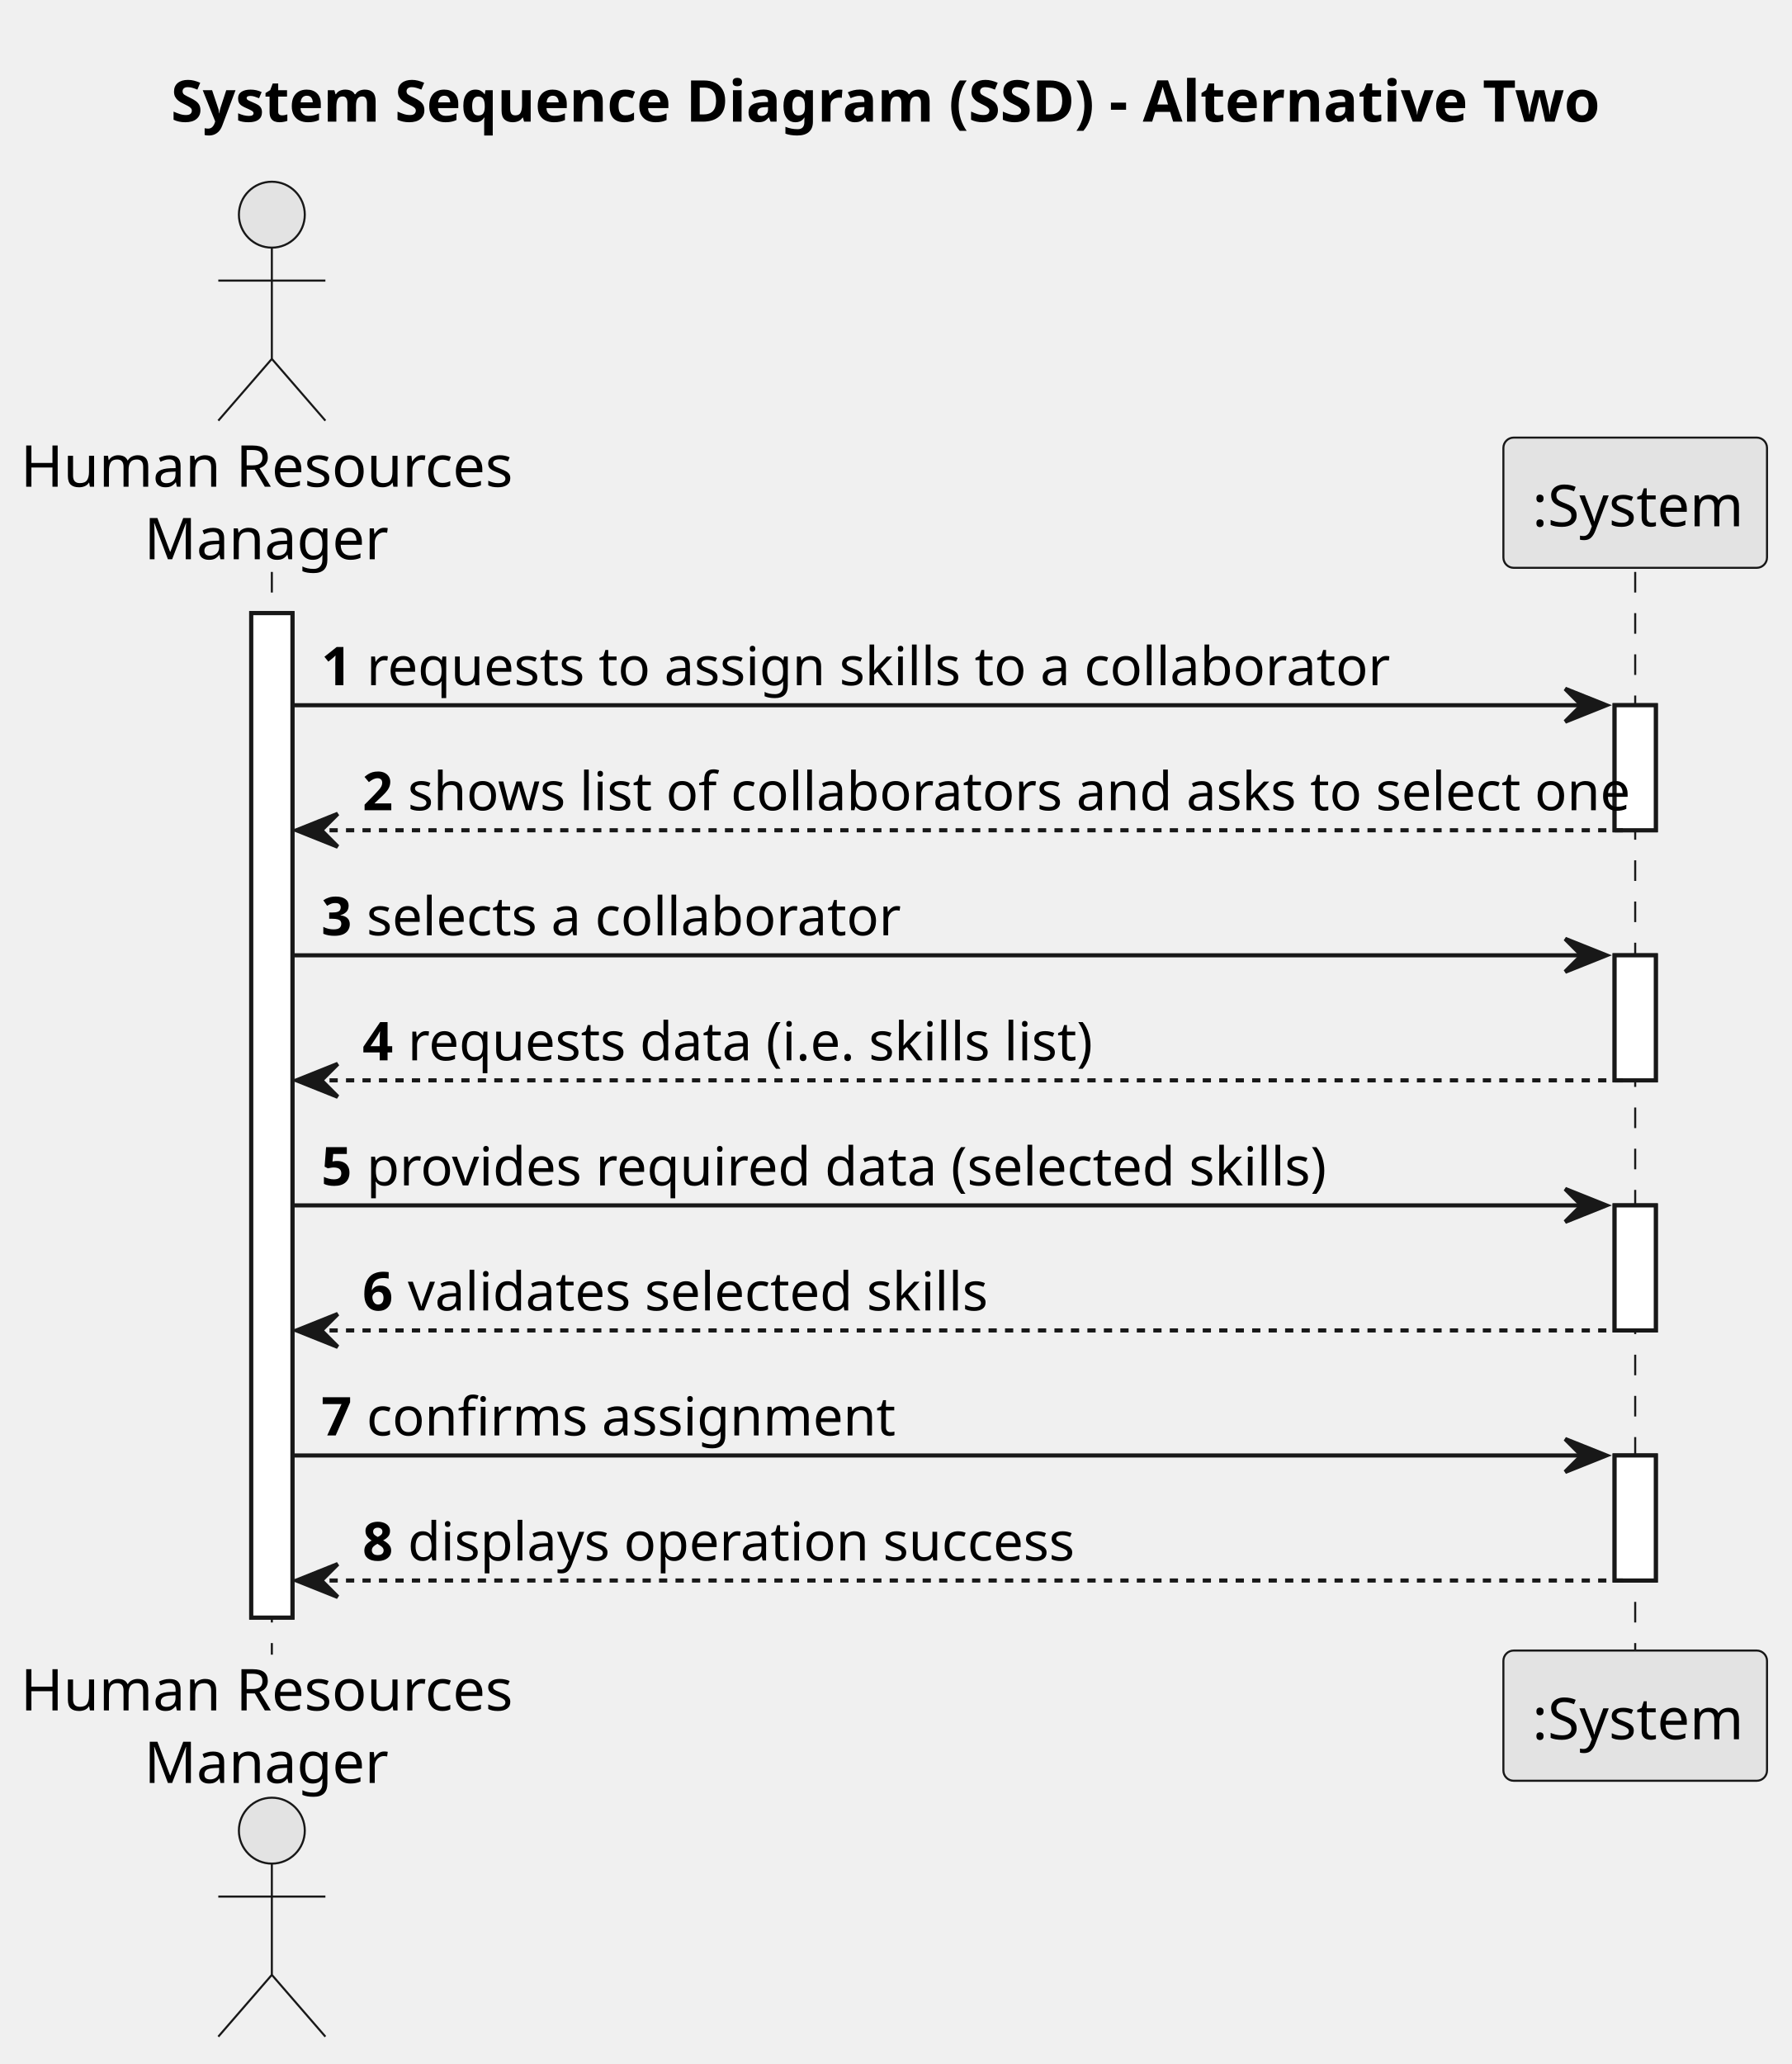
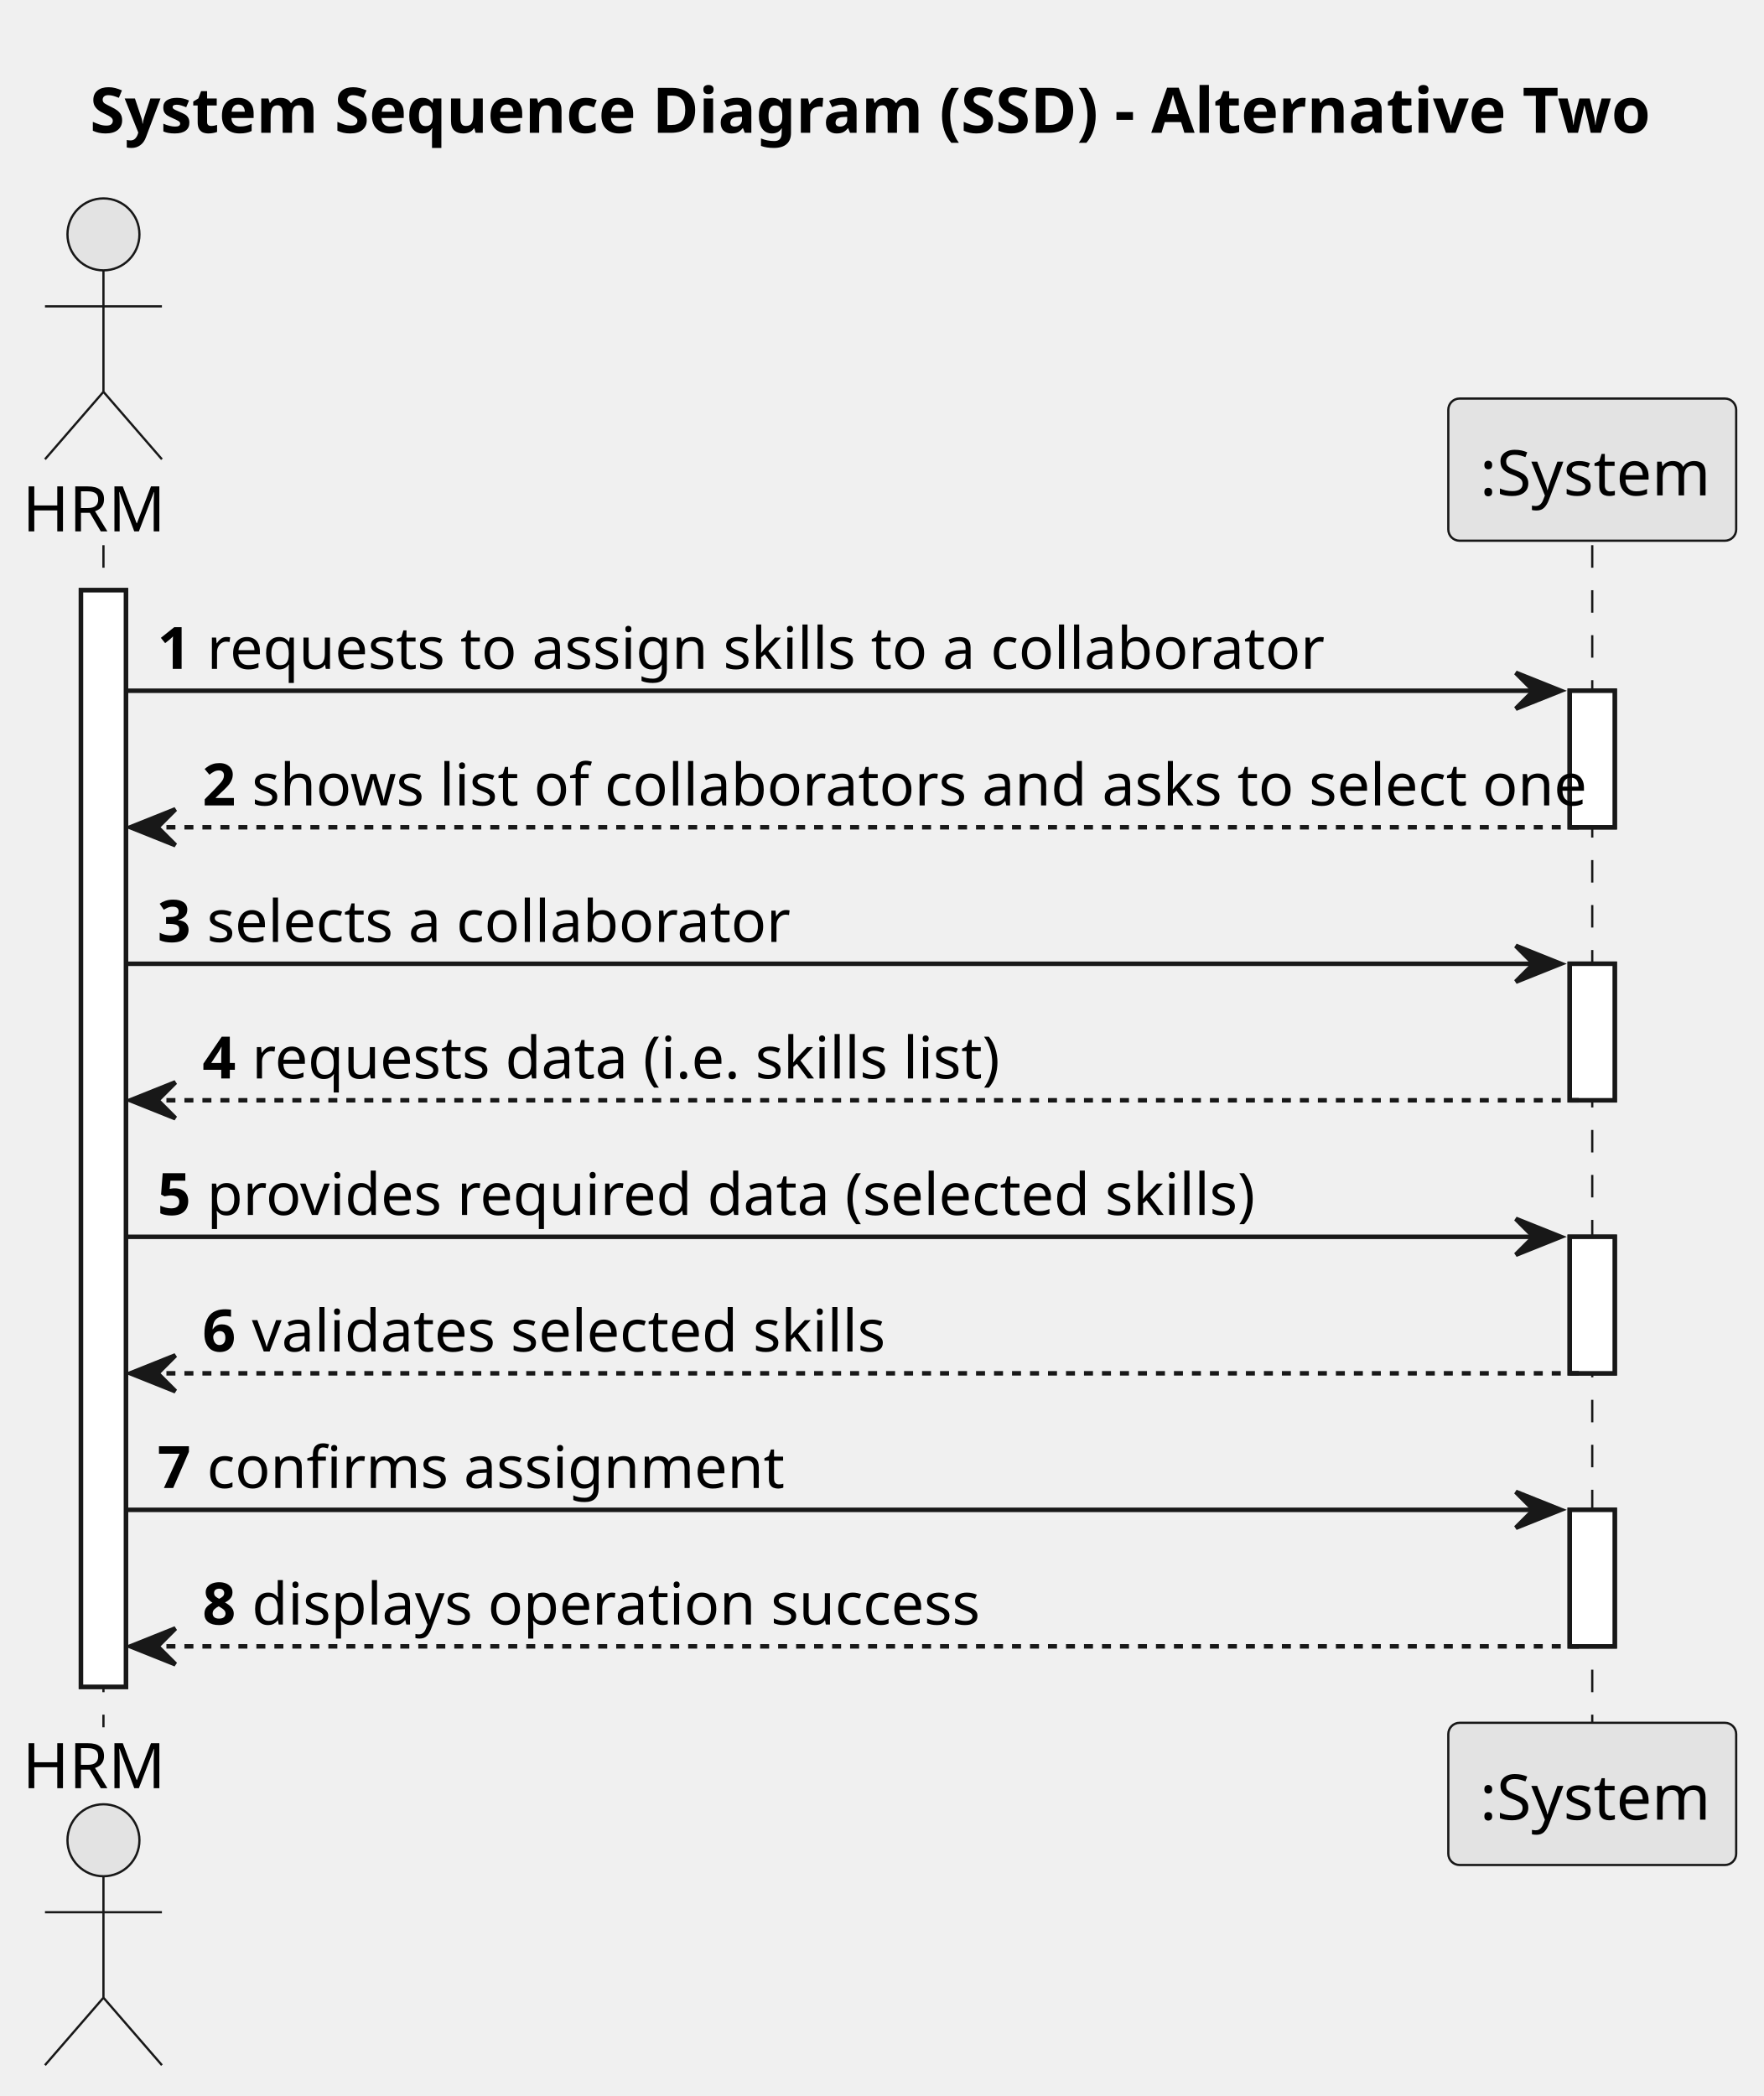
- <svg xmlns="http://www.w3.org/2000/svg" contentStyleType="text/css" height="501px" preserveAspectRatio="none" style="width:435px;height:501px;background:#FFFFFF;" version="1.1" viewBox="0 0 435 501" width="435px" zoomAndPan="magnify">
+ <svg xmlns="http://www.w3.org/2000/svg" contentStyleType="text/css" height="466px" preserveAspectRatio="none" style="width:392px;height:466px;background:#FFFFFF;" version="1.1" viewBox="0 0 392 466" width="392px" zoomAndPan="magnify">
  <defs />
  <g>
-     <text fill="#000000" font-family="sans-serif" font-size="14" font-weight="bold" lengthAdjust="spacing" textLength="350" x="41.5" y="29.533">System Sequence Diagram (SSD) - Alternative Two</text>
-     <rect fill="#FFFFFF" height="243.812" style="stroke:#181818;stroke-width:1.0;" width="10" x="61" y="148.828" />
-     <rect fill="#FFFFFF" height="30.352" style="stroke:#181818;stroke-width:1.0;" width="10" x="392" y="171.18" />
-     <rect fill="#FFFFFF" height="30.352" style="stroke:#181818;stroke-width:1.0;" width="10" x="392" y="231.883" />
-     <rect fill="#FFFFFF" height="30.352" style="stroke:#181818;stroke-width:1.0;" width="10" x="392" y="292.586" />
-     <rect fill="#FFFFFF" height="30.352" style="stroke:#181818;stroke-width:1.0;" width="10" x="392" y="353.289" />
-     <line style="stroke:#181818;stroke-width:0.5;stroke-dasharray:5.0,5.0;" x1="66" x2="66" y1="138.828" y2="401.641" />
-     <line style="stroke:#181818;stroke-width:0.5;stroke-dasharray:5.0,5.0;" x1="397" x2="397" y1="138.828" y2="401.641" />
-     <text fill="#000000" font-family="sans-serif" font-size="14" lengthAdjust="spacing" textLength="116" x="5" y="118.143">Human Resources</text>
-     <text fill="#000000" font-family="sans-serif" font-size="14" lengthAdjust="spacing" textLength="56" x="35" y="135.752">Manager</text>
-     <ellipse cx="66" cy="52.109" fill="#E3E3E3" rx="8" ry="8" style="stroke:#181818;stroke-width:0.5;" />
-     <path d="M66,60.109 L66,87.109 M53,68.109 L79,68.109 M66,87.109 L53,102.109 M66,87.109 L79,102.109 " fill="none" style="stroke:#181818;stroke-width:0.5;" />
-     <text fill="#000000" font-family="sans-serif" font-size="14" lengthAdjust="spacing" textLength="116" x="5" y="415.174">Human Resources</text>
-     <text fill="#000000" font-family="sans-serif" font-size="14" lengthAdjust="spacing" textLength="56" x="35" y="432.783">Manager</text>
-     <ellipse cx="66" cy="444.359" fill="#E3E3E3" rx="8" ry="8" style="stroke:#181818;stroke-width:0.5;" />
-     <path d="M66,452.359 L66,479.359 M53,460.359 L79,460.359 M66,479.359 L53,494.359 M66,479.359 L79,494.359 " fill="none" style="stroke:#181818;stroke-width:0.5;" />
-     <rect fill="#E3E3E3" height="31.609" rx="2.5" ry="2.5" style="stroke:#181818;stroke-width:0.5;" width="64" x="365" y="106.219" />
-     <text fill="#000000" font-family="sans-serif" font-size="14" lengthAdjust="spacing" textLength="50" x="372" y="127.752">:System</text>
-     <rect fill="#E3E3E3" height="31.609" rx="2.5" ry="2.5" style="stroke:#181818;stroke-width:0.5;" width="64" x="365" y="400.641" />
-     <text fill="#000000" font-family="sans-serif" font-size="14" lengthAdjust="spacing" textLength="50" x="372" y="422.174">:System</text>
-     <rect fill="#FFFFFF" height="243.812" style="stroke:#181818;stroke-width:1.0;" width="10" x="61" y="148.828" />
-     <rect fill="#FFFFFF" height="30.352" style="stroke:#181818;stroke-width:1.0;" width="10" x="392" y="171.18" />
-     <rect fill="#FFFFFF" height="30.352" style="stroke:#181818;stroke-width:1.0;" width="10" x="392" y="231.883" />
-     <rect fill="#FFFFFF" height="30.352" style="stroke:#181818;stroke-width:1.0;" width="10" x="392" y="292.586" />
-     <rect fill="#FFFFFF" height="30.352" style="stroke:#181818;stroke-width:1.0;" width="10" x="392" y="353.289" />
-     <polygon fill="#181818" points="380,167.18,390,171.18,380,175.18,384,171.18" style="stroke:#181818;stroke-width:1.0;" />
-     <line style="stroke:#181818;stroke-width:1.0;" x1="71" x2="386" y1="171.18" y2="171.18" />
-     <text fill="#000000" font-family="sans-serif" font-size="13" font-weight="bold" lengthAdjust="spacing" textLength="7" x="78" y="166.323">1</text>
-     <text fill="#000000" font-family="sans-serif" font-size="13" lengthAdjust="spacing" textLength="238" x="89" y="166.323">requests to assign skills to a collaborator</text>
-     <polygon fill="#181818" points="82,197.531,72,201.531,82,205.531,78,201.531" style="stroke:#181818;stroke-width:1.0;" />
-     <line style="stroke:#181818;stroke-width:1.0;stroke-dasharray:2.0,2.0;" x1="76" x2="396" y1="201.531" y2="201.531" />
-     <text fill="#000000" font-family="sans-serif" font-size="13" font-weight="bold" lengthAdjust="spacing" textLength="7" x="88" y="196.675">2</text>
-     <text fill="#000000" font-family="sans-serif" font-size="13" lengthAdjust="spacing" textLength="286" x="99" y="196.675">shows list of collaborators and asks to select one</text>
-     <polygon fill="#181818" points="380,227.883,390,231.883,380,235.883,384,231.883" style="stroke:#181818;stroke-width:1.0;" />
-     <line style="stroke:#181818;stroke-width:1.0;" x1="71" x2="386" y1="231.883" y2="231.883" />
-     <text fill="#000000" font-family="sans-serif" font-size="13" font-weight="bold" lengthAdjust="spacing" textLength="7" x="78" y="227.026">3</text>
-     <text fill="#000000" font-family="sans-serif" font-size="13" lengthAdjust="spacing" textLength="124" x="89" y="227.026">selects a collaborator</text>
-     <polygon fill="#181818" points="82,258.234,72,262.234,82,266.234,78,262.234" style="stroke:#181818;stroke-width:1.0;" />
-     <line style="stroke:#181818;stroke-width:1.0;stroke-dasharray:2.0,2.0;" x1="76" x2="396" y1="262.234" y2="262.234" />
-     <text fill="#000000" font-family="sans-serif" font-size="13" font-weight="bold" lengthAdjust="spacing" textLength="7" x="88" y="257.378">4</text>
-     <text fill="#000000" font-family="sans-serif" font-size="13" lengthAdjust="spacing" textLength="164" x="99" y="257.378">requests data (i.e. skills list)</text>
-     <polygon fill="#181818" points="380,288.586,390,292.586,380,296.586,384,292.586" style="stroke:#181818;stroke-width:1.0;" />
-     <line style="stroke:#181818;stroke-width:1.0;" x1="71" x2="386" y1="292.586" y2="292.586" />
-     <text fill="#000000" font-family="sans-serif" font-size="13" font-weight="bold" lengthAdjust="spacing" textLength="7" x="78" y="287.729">5</text>
-     <text fill="#000000" font-family="sans-serif" font-size="13" lengthAdjust="spacing" textLength="221" x="89" y="287.729">provides required data (selected skills)</text>
-     <polygon fill="#181818" points="82,318.938,72,322.938,82,326.938,78,322.938" style="stroke:#181818;stroke-width:1.0;" />
-     <line style="stroke:#181818;stroke-width:1.0;stroke-dasharray:2.0,2.0;" x1="76" x2="396" y1="322.938" y2="322.938" />
-     <text fill="#000000" font-family="sans-serif" font-size="13" font-weight="bold" lengthAdjust="spacing" textLength="7" x="88" y="318.081">6</text>
-     <text fill="#000000" font-family="sans-serif" font-size="13" lengthAdjust="spacing" textLength="137" x="99" y="318.081">validates selected skills</text>
-     <polygon fill="#181818" points="380,349.289,390,353.289,380,357.289,384,353.289" style="stroke:#181818;stroke-width:1.0;" />
-     <line style="stroke:#181818;stroke-width:1.0;" x1="71" x2="386" y1="353.289" y2="353.289" />
-     <text fill="#000000" font-family="sans-serif" font-size="13" font-weight="bold" lengthAdjust="spacing" textLength="7" x="78" y="348.433">7</text>
-     <text fill="#000000" font-family="sans-serif" font-size="13" lengthAdjust="spacing" textLength="120" x="89" y="348.433">confirms assignment</text>
-     <polygon fill="#181818" points="82,379.641,72,383.641,82,387.641,78,383.641" style="stroke:#181818;stroke-width:1.0;" />
-     <line style="stroke:#181818;stroke-width:1.0;stroke-dasharray:2.0,2.0;" x1="76" x2="396" y1="383.641" y2="383.641" />
-     <text fill="#000000" font-family="sans-serif" font-size="13" font-weight="bold" lengthAdjust="spacing" textLength="7" x="88" y="378.784">8</text>
-     <text fill="#000000" font-family="sans-serif" font-size="13" lengthAdjust="spacing" textLength="158" x="99" y="378.784">displays operation success</text>
+     <text fill="#000000" font-family="sans-serif" font-size="14" font-weight="bold" lengthAdjust="spacing" textLength="350" x="20" y="29.533">System Sequence Diagram (SSD) - Alternative Two</text>
+     <rect fill="#FFFFFF" height="243.812" style="stroke:#181818;stroke-width:1.0;" width="10" x="18" y="131.219" />
+     <rect fill="#FFFFFF" height="30.352" style="stroke:#181818;stroke-width:1.0;" width="10" x="349" y="153.57" />
+     <rect fill="#FFFFFF" height="30.352" style="stroke:#181818;stroke-width:1.0;" width="10" x="349" y="214.273" />
+     <rect fill="#FFFFFF" height="30.352" style="stroke:#181818;stroke-width:1.0;" width="10" x="349" y="274.977" />
+     <rect fill="#FFFFFF" height="30.352" style="stroke:#181818;stroke-width:1.0;" width="10" x="349" y="335.68" />
+     <line style="stroke:#181818;stroke-width:0.5;stroke-dasharray:5.0,5.0;" x1="23" x2="23" y1="121.219" y2="384.031" />
+     <line style="stroke:#181818;stroke-width:0.5;stroke-dasharray:5.0,5.0;" x1="354" x2="354" y1="121.219" y2="384.031" />
+     <text fill="#000000" font-family="sans-serif" font-size="14" lengthAdjust="spacing" textLength="30" x="5" y="118.143">HRM</text>
+     <ellipse cx="23" cy="52.109" fill="#E3E3E3" rx="8" ry="8" style="stroke:#181818;stroke-width:0.5;" />
+     <path d="M23,60.109 L23,87.109 M10,68.109 L36,68.109 M23,87.109 L10,102.109 M23,87.109 L36,102.109 " fill="none" style="stroke:#181818;stroke-width:0.5;" />
+     <text fill="#000000" font-family="sans-serif" font-size="14" lengthAdjust="spacing" textLength="30" x="5" y="397.565">HRM</text>
+     <ellipse cx="23" cy="409.141" fill="#E3E3E3" rx="8" ry="8" style="stroke:#181818;stroke-width:0.5;" />
+     <path d="M23,417.141 L23,444.141 M10,425.141 L36,425.141 M23,444.141 L10,459.141 M23,444.141 L36,459.141 " fill="none" style="stroke:#181818;stroke-width:0.5;" />
+     <rect fill="#E3E3E3" height="31.609" rx="2.5" ry="2.5" style="stroke:#181818;stroke-width:0.5;" width="64" x="322" y="88.609" />
+     <text fill="#000000" font-family="sans-serif" font-size="14" lengthAdjust="spacing" textLength="50" x="329" y="110.143">:System</text>
+     <rect fill="#E3E3E3" height="31.609" rx="2.5" ry="2.5" style="stroke:#181818;stroke-width:0.5;" width="64" x="322" y="383.031" />
+     <text fill="#000000" font-family="sans-serif" font-size="14" lengthAdjust="spacing" textLength="50" x="329" y="404.565">:System</text>
+     <rect fill="#FFFFFF" height="243.812" style="stroke:#181818;stroke-width:1.0;" width="10" x="18" y="131.219" />
+     <rect fill="#FFFFFF" height="30.352" style="stroke:#181818;stroke-width:1.0;" width="10" x="349" y="153.57" />
+     <rect fill="#FFFFFF" height="30.352" style="stroke:#181818;stroke-width:1.0;" width="10" x="349" y="214.273" />
+     <rect fill="#FFFFFF" height="30.352" style="stroke:#181818;stroke-width:1.0;" width="10" x="349" y="274.977" />
+     <rect fill="#FFFFFF" height="30.352" style="stroke:#181818;stroke-width:1.0;" width="10" x="349" y="335.68" />
+     <polygon fill="#181818" points="337,149.57,347,153.57,337,157.57,341,153.57" style="stroke:#181818;stroke-width:1.0;" />
+     <line style="stroke:#181818;stroke-width:1.0;" x1="28" x2="343" y1="153.57" y2="153.57" />
+     <text fill="#000000" font-family="sans-serif" font-size="13" font-weight="bold" lengthAdjust="spacing" textLength="7" x="35" y="148.714">1</text>
+     <text fill="#000000" font-family="sans-serif" font-size="13" lengthAdjust="spacing" textLength="238" x="46" y="148.714">requests to assign skills to a collaborator</text>
+     <polygon fill="#181818" points="39,179.922,29,183.922,39,187.922,35,183.922" style="stroke:#181818;stroke-width:1.0;" />
+     <line style="stroke:#181818;stroke-width:1.0;stroke-dasharray:2.0,2.0;" x1="33" x2="353" y1="183.922" y2="183.922" />
+     <text fill="#000000" font-family="sans-serif" font-size="13" font-weight="bold" lengthAdjust="spacing" textLength="7" x="45" y="179.065">2</text>
+     <text fill="#000000" font-family="sans-serif" font-size="13" lengthAdjust="spacing" textLength="286" x="56" y="179.065">shows list of collaborators and asks to select one</text>
+     <polygon fill="#181818" points="337,210.273,347,214.273,337,218.273,341,214.273" style="stroke:#181818;stroke-width:1.0;" />
+     <line style="stroke:#181818;stroke-width:1.0;" x1="28" x2="343" y1="214.273" y2="214.273" />
+     <text fill="#000000" font-family="sans-serif" font-size="13" font-weight="bold" lengthAdjust="spacing" textLength="7" x="35" y="209.417">3</text>
+     <text fill="#000000" font-family="sans-serif" font-size="13" lengthAdjust="spacing" textLength="124" x="46" y="209.417">selects a collaborator</text>
+     <polygon fill="#181818" points="39,240.625,29,244.625,39,248.625,35,244.625" style="stroke:#181818;stroke-width:1.0;" />
+     <line style="stroke:#181818;stroke-width:1.0;stroke-dasharray:2.0,2.0;" x1="33" x2="353" y1="244.625" y2="244.625" />
+     <text fill="#000000" font-family="sans-serif" font-size="13" font-weight="bold" lengthAdjust="spacing" textLength="7" x="45" y="239.769">4</text>
+     <text fill="#000000" font-family="sans-serif" font-size="13" lengthAdjust="spacing" textLength="164" x="56" y="239.769">requests data (i.e. skills list)</text>
+     <polygon fill="#181818" points="337,270.977,347,274.977,337,278.977,341,274.977" style="stroke:#181818;stroke-width:1.0;" />
+     <line style="stroke:#181818;stroke-width:1.0;" x1="28" x2="343" y1="274.977" y2="274.977" />
+     <text fill="#000000" font-family="sans-serif" font-size="13" font-weight="bold" lengthAdjust="spacing" textLength="7" x="35" y="270.12">5</text>
+     <text fill="#000000" font-family="sans-serif" font-size="13" lengthAdjust="spacing" textLength="221" x="46" y="270.12">provides required data (selected skills)</text>
+     <polygon fill="#181818" points="39,301.328,29,305.328,39,309.328,35,305.328" style="stroke:#181818;stroke-width:1.0;" />
+     <line style="stroke:#181818;stroke-width:1.0;stroke-dasharray:2.0,2.0;" x1="33" x2="353" y1="305.328" y2="305.328" />
+     <text fill="#000000" font-family="sans-serif" font-size="13" font-weight="bold" lengthAdjust="spacing" textLength="7" x="45" y="300.472">6</text>
+     <text fill="#000000" font-family="sans-serif" font-size="13" lengthAdjust="spacing" textLength="137" x="56" y="300.472">validates selected skills</text>
+     <polygon fill="#181818" points="337,331.68,347,335.68,337,339.68,341,335.68" style="stroke:#181818;stroke-width:1.0;" />
+     <line style="stroke:#181818;stroke-width:1.0;" x1="28" x2="343" y1="335.68" y2="335.68" />
+     <text fill="#000000" font-family="sans-serif" font-size="13" font-weight="bold" lengthAdjust="spacing" textLength="7" x="35" y="330.823">7</text>
+     <text fill="#000000" font-family="sans-serif" font-size="13" lengthAdjust="spacing" textLength="120" x="46" y="330.823">confirms assignment</text>
+     <polygon fill="#181818" points="39,362.031,29,366.031,39,370.031,35,366.031" style="stroke:#181818;stroke-width:1.0;" />
+     <line style="stroke:#181818;stroke-width:1.0;stroke-dasharray:2.0,2.0;" x1="33" x2="353" y1="366.031" y2="366.031" />
+     <text fill="#000000" font-family="sans-serif" font-size="13" font-weight="bold" lengthAdjust="spacing" textLength="7" x="45" y="361.175">8</text>
+     <text fill="#000000" font-family="sans-serif" font-size="13" lengthAdjust="spacing" textLength="158" x="56" y="361.175">displays operation success</text>
  </g>
</svg>
